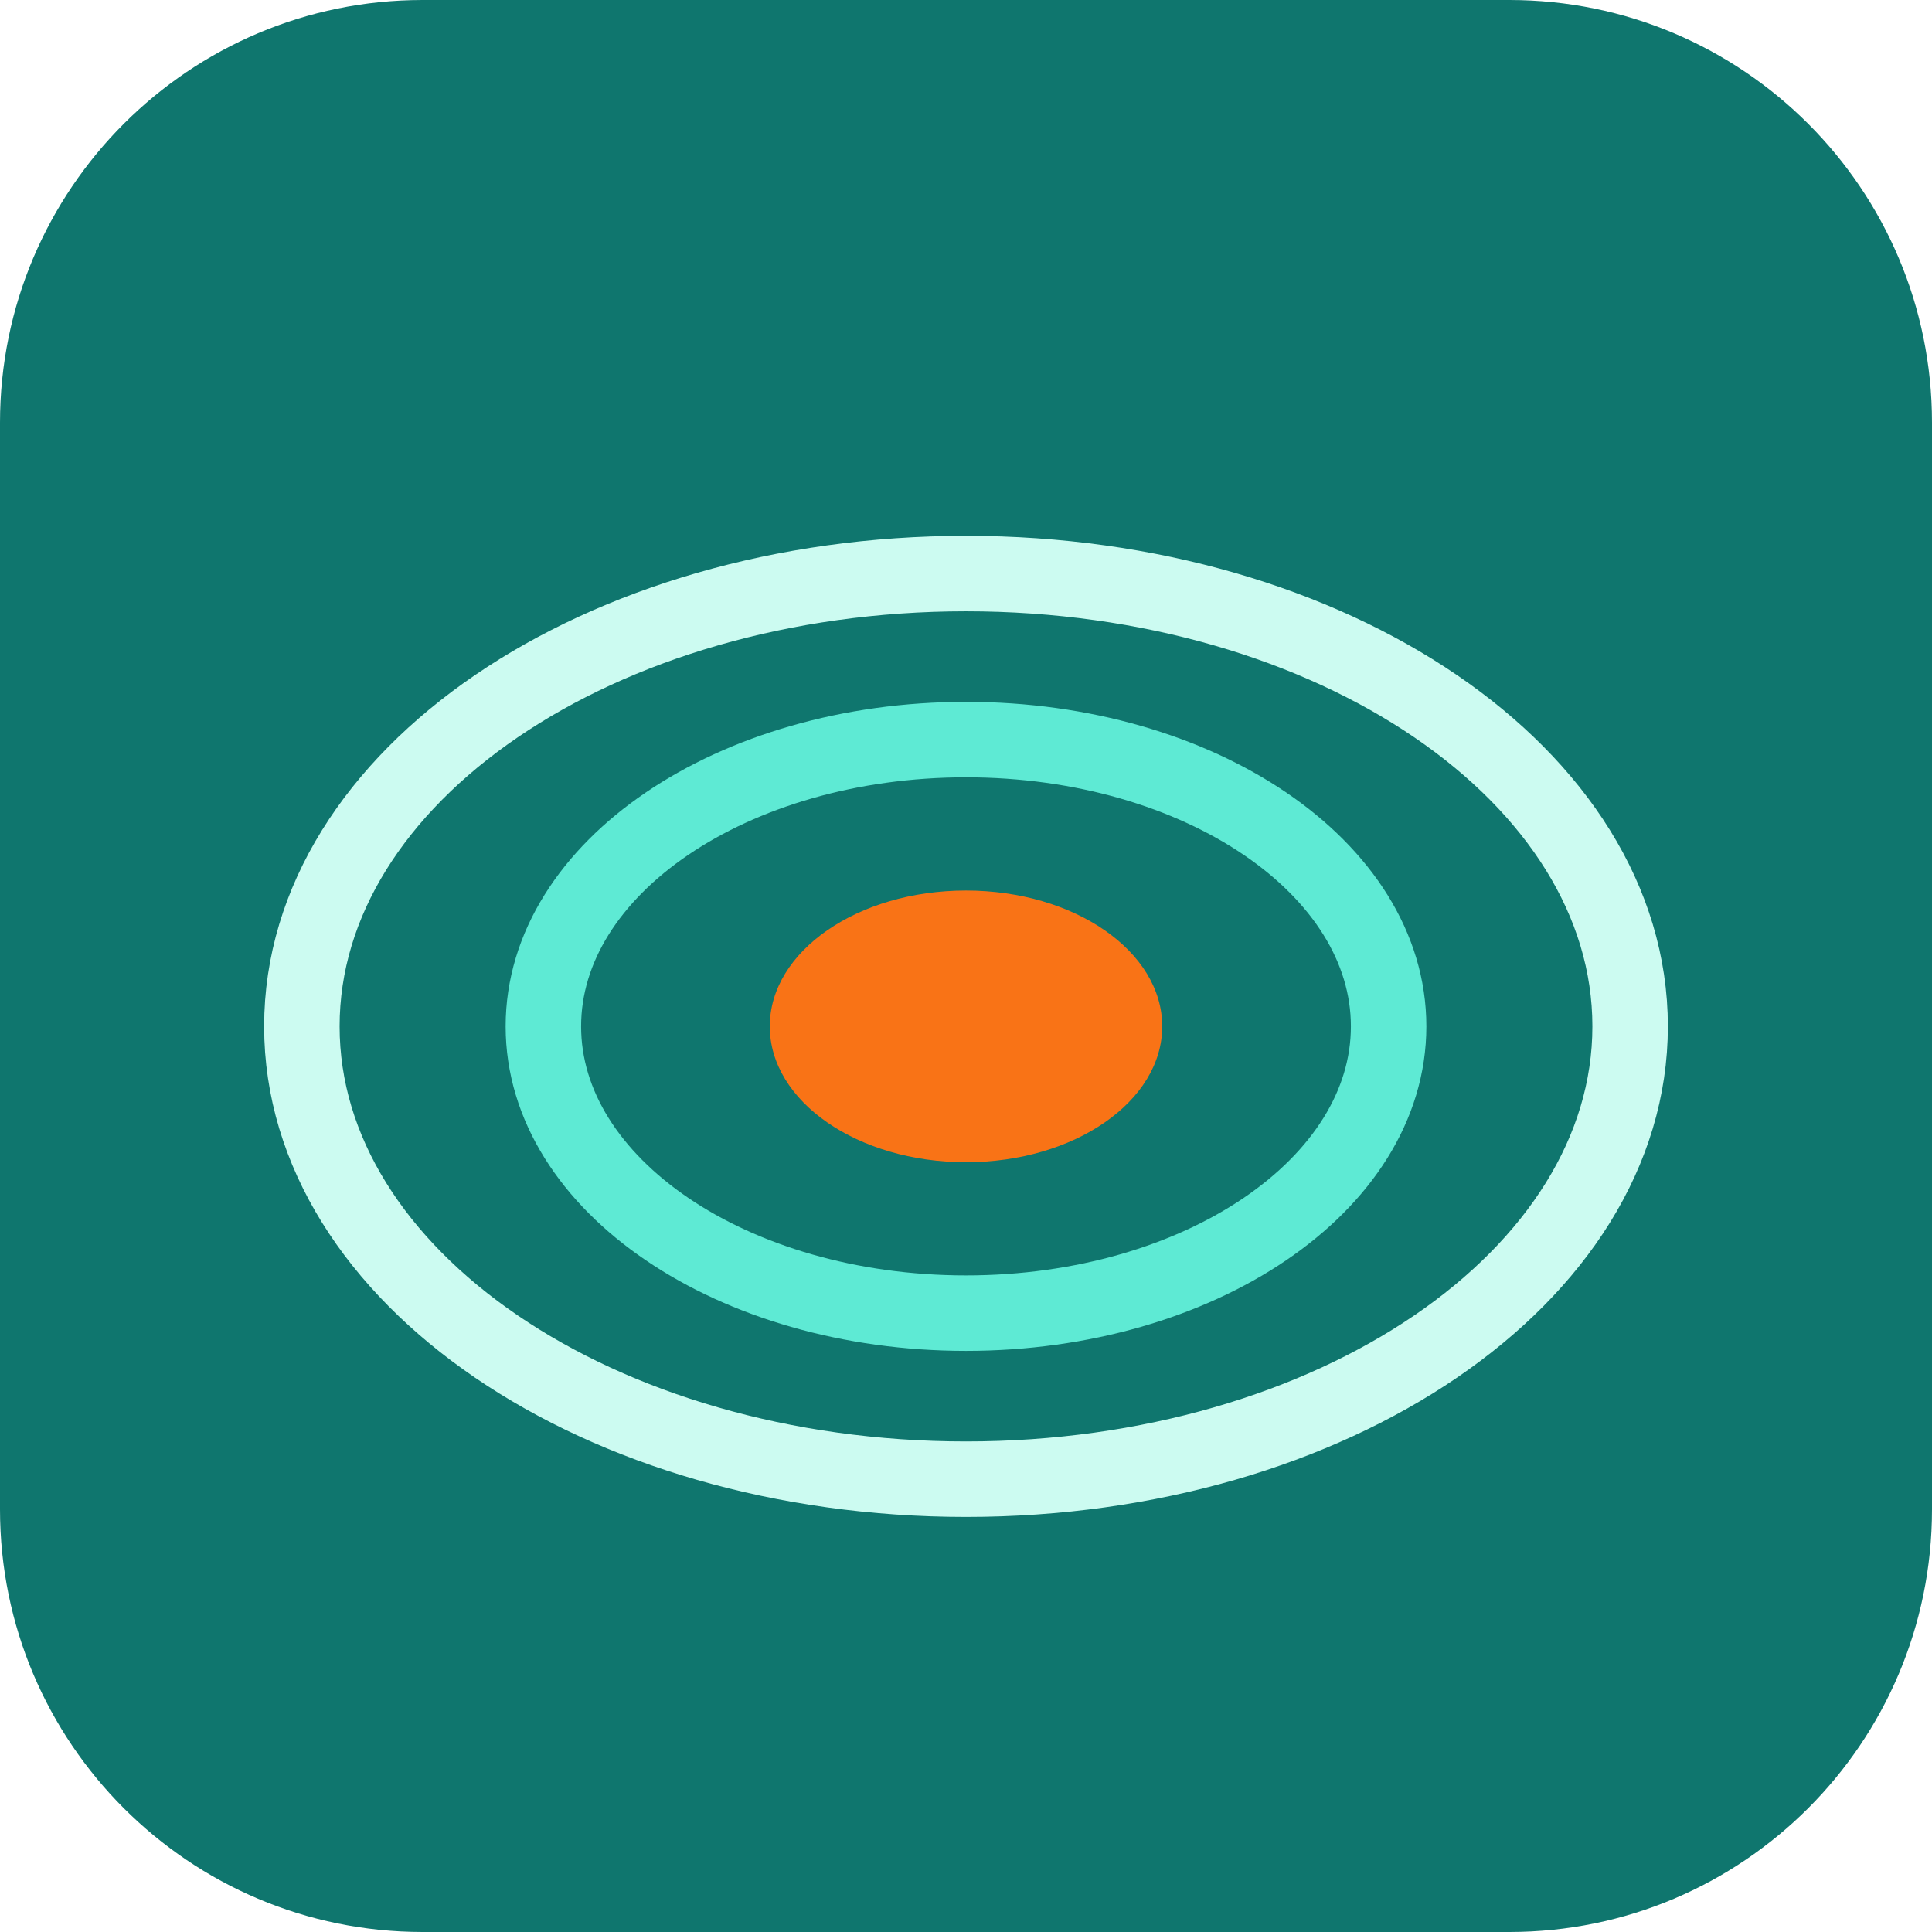
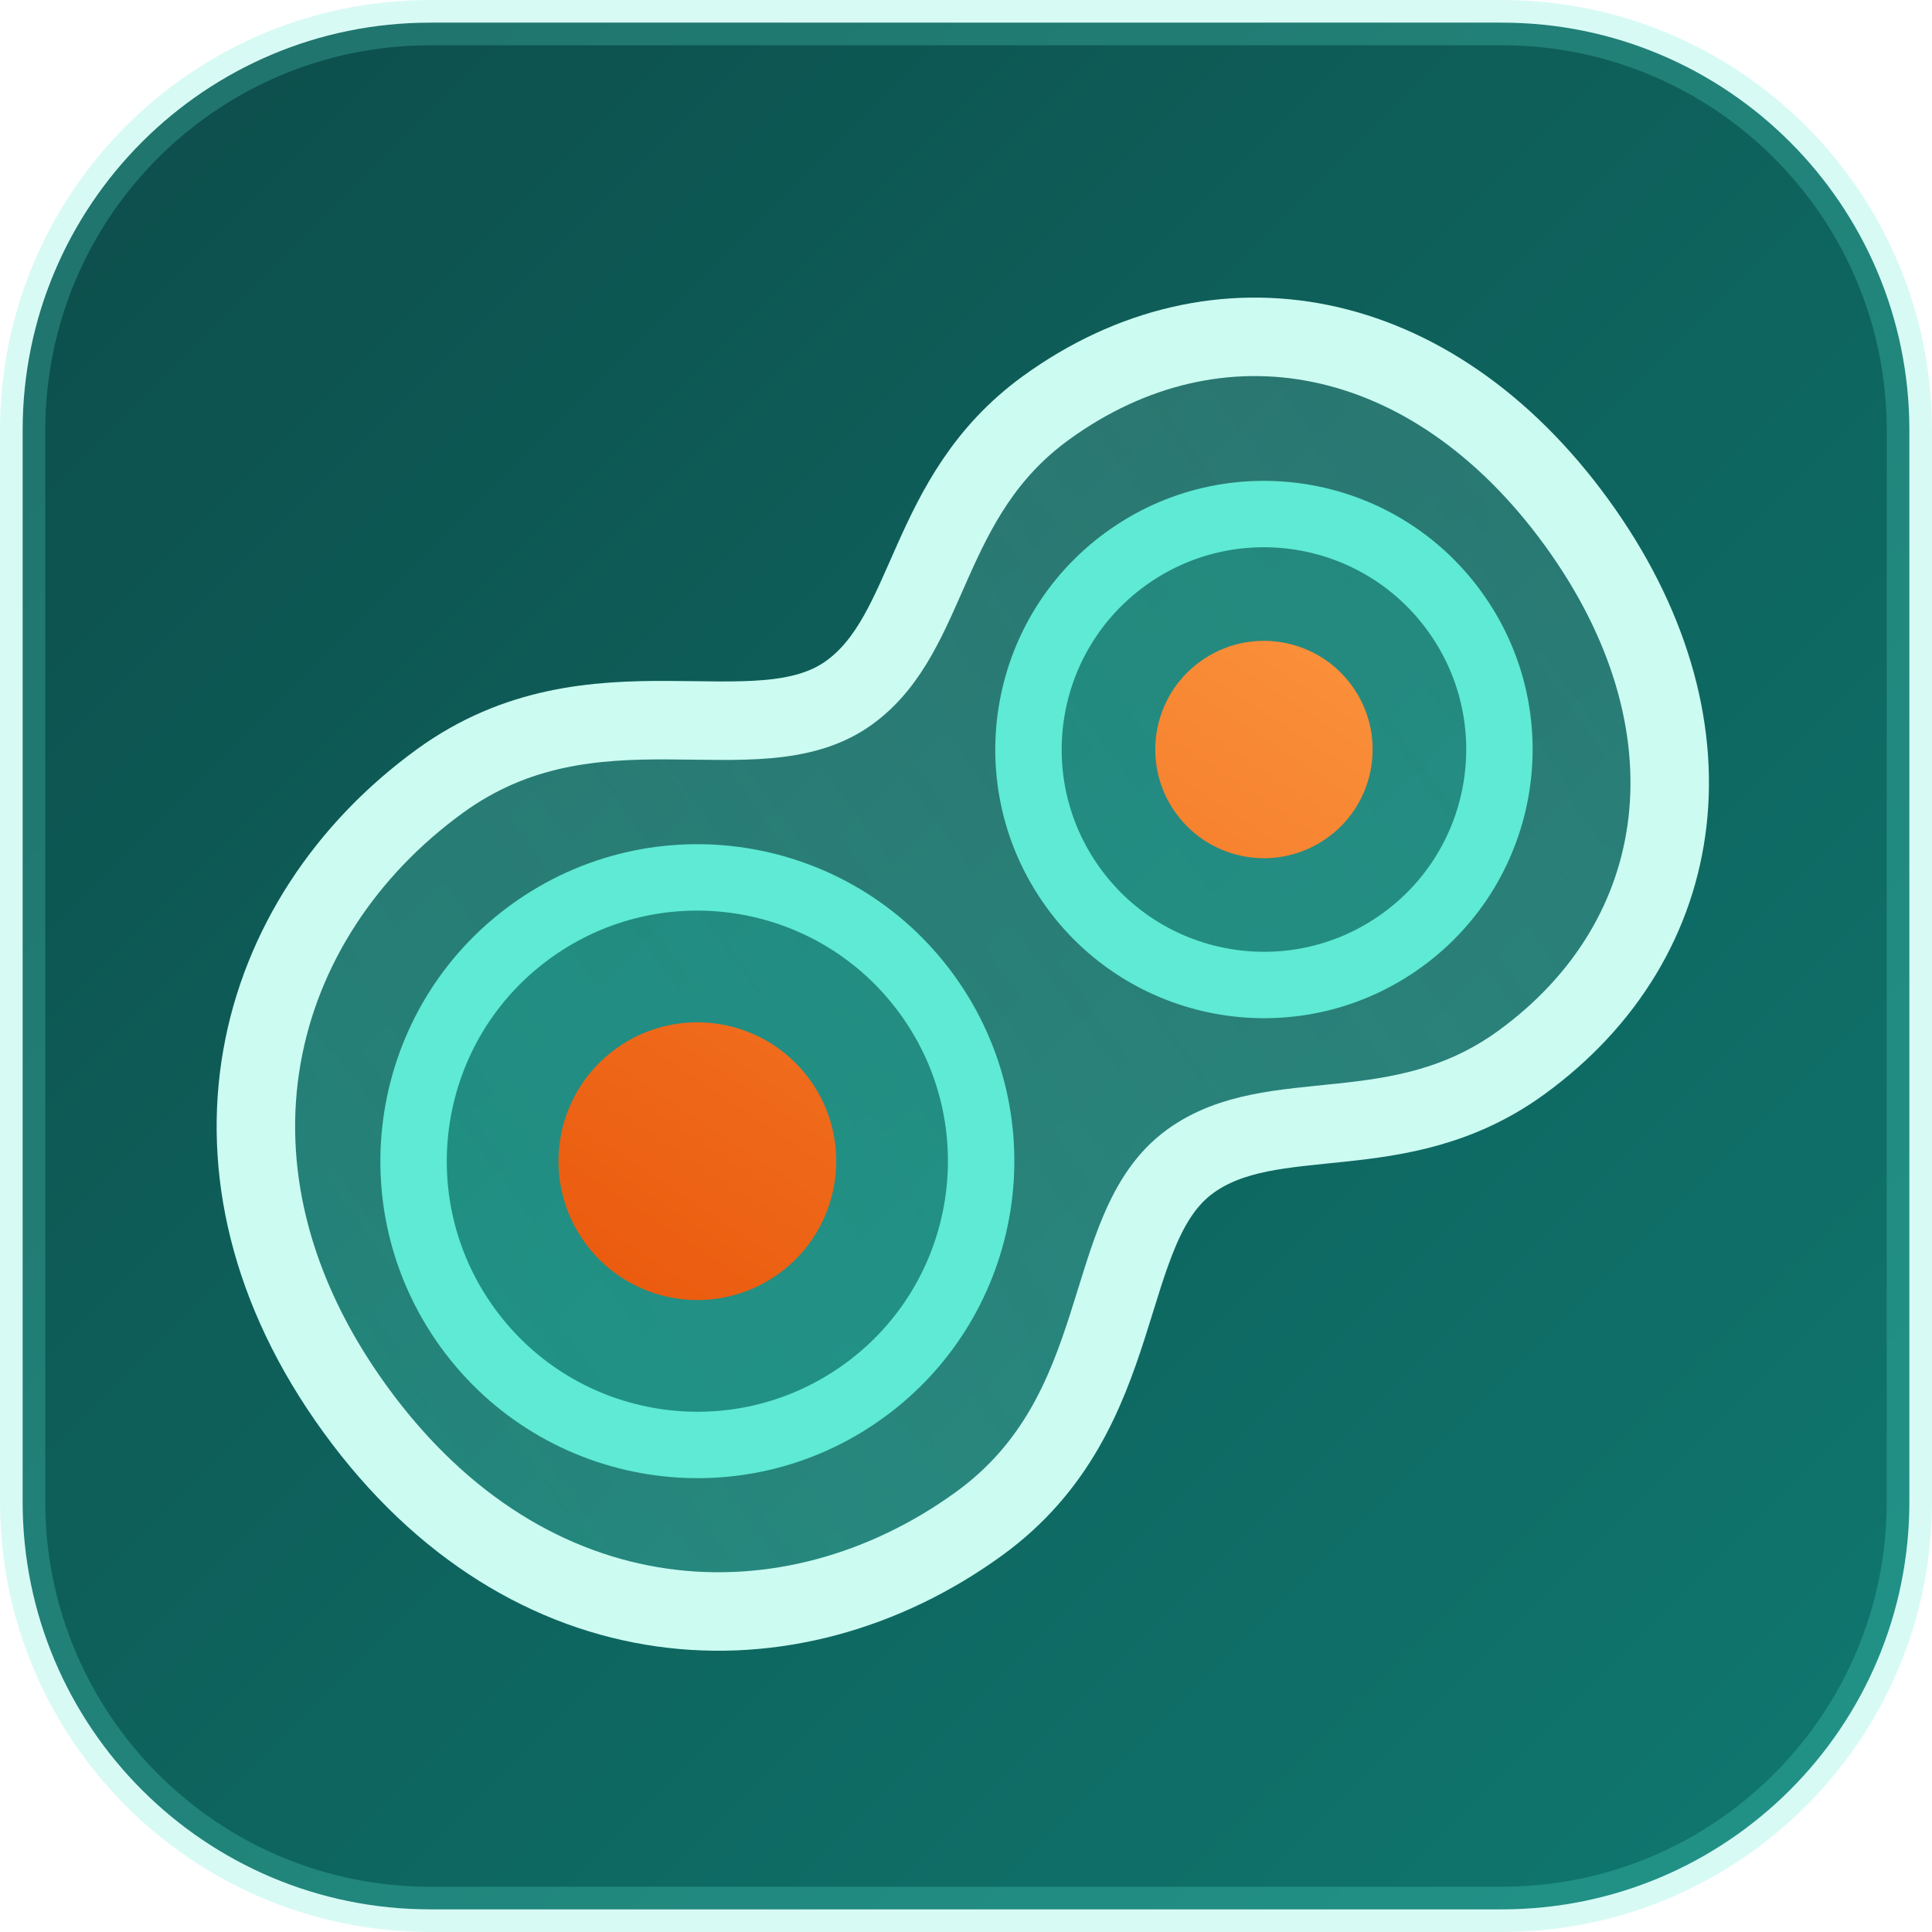
<svg xmlns="http://www.w3.org/2000/svg" viewBox="0 0 64 64" fill="none">
-   <rect width="64" height="64" rx="14" fill="#0f766e" />
-   <ellipse cx="32" cy="34" rx="22" ry="15" stroke="#ccfbf1" stroke-width="2.5" />
-   <ellipse cx="32" cy="34" rx="14" ry="9.5" stroke="#5eead4" stroke-width="2.5" />
-   <ellipse cx="32" cy="34" rx="6.5" ry="4.5" fill="#f97316" />
+   <defs>
+     <linearGradient id="bg" x1="4" y1="4" x2="60" y2="60" gradientUnits="userSpaceOnUse">
+       <stop offset="0%" stop-color="#0d4f4c" />
+       <stop offset="100%" stop-color="#0f766e" />
+     </linearGradient>
+     <linearGradient id="pool" x1="-26" y1="0" x2="26" y2="0" gradientUnits="userSpaceOnUse">
+       <stop offset="0%" stop-color="#5eead4" stop-opacity="0.26" />
+       <stop offset="100%" stop-color="#ccfbf1" stop-opacity="0.14" />
+     </linearGradient>
+     <linearGradient id="core" x1="-16" y1="6" x2="16" y2="-6" gradientUnits="userSpaceOnUse">
+       <stop offset="0%" stop-color="#ea580c" />
+       <stop offset="100%" stop-color="#fb923c" />
+     </linearGradient>
+   </defs>
+   <rect x="0.75" y="0.75" width="62.5" height="62.5" rx="13.5" fill="url(#bg)" stroke="#5eead4" stroke-opacity="0.24" stroke-width="1.5" />
+   <g transform="translate(32 32) rotate(-36)">
+     <path d="M -25.0 0          C -25.0 -9.8, -18.2 -15.2, -10.5 -15.2          C -4.2 -15.2, -1.6 -9.6, 2.2 -9.6          C 5.6 -9.6, 8.0 -13.4, 13.0 -13.4          C 20.0 -13.4, 25.0 -8.2, 25.0 0          C 25.0 8.2, 20.0 13.4, 13.0 13.4          C 8.0 13.4, 5.6 9.6, 2.2 9.6          C -1.6 9.6, -4.2 15.2, -10.5 15.2          C -18.2 15.2, -25.0 9.8, -25.0 0 Z" fill="url(#pool)" stroke="#ccfbf1" stroke-width="2.6" stroke-linejoin="round" />
+     <circle cx="-11.0" cy="0" r="9.4" fill="#14b8a6" fill-opacity="0.24" stroke="#5eead4" stroke-width="2.2" />
+     <circle cx="12.2" cy="0" r="7.8" fill="#14b8a6" fill-opacity="0.24" stroke="#5eead4" stroke-width="2.2" />
+     <circle cx="-11.0" cy="0" r="4.6" fill="url(#core)" />
+     <circle cx="12.2" cy="0" r="3.6" fill="url(#core)" />
+   </g>
</svg>
